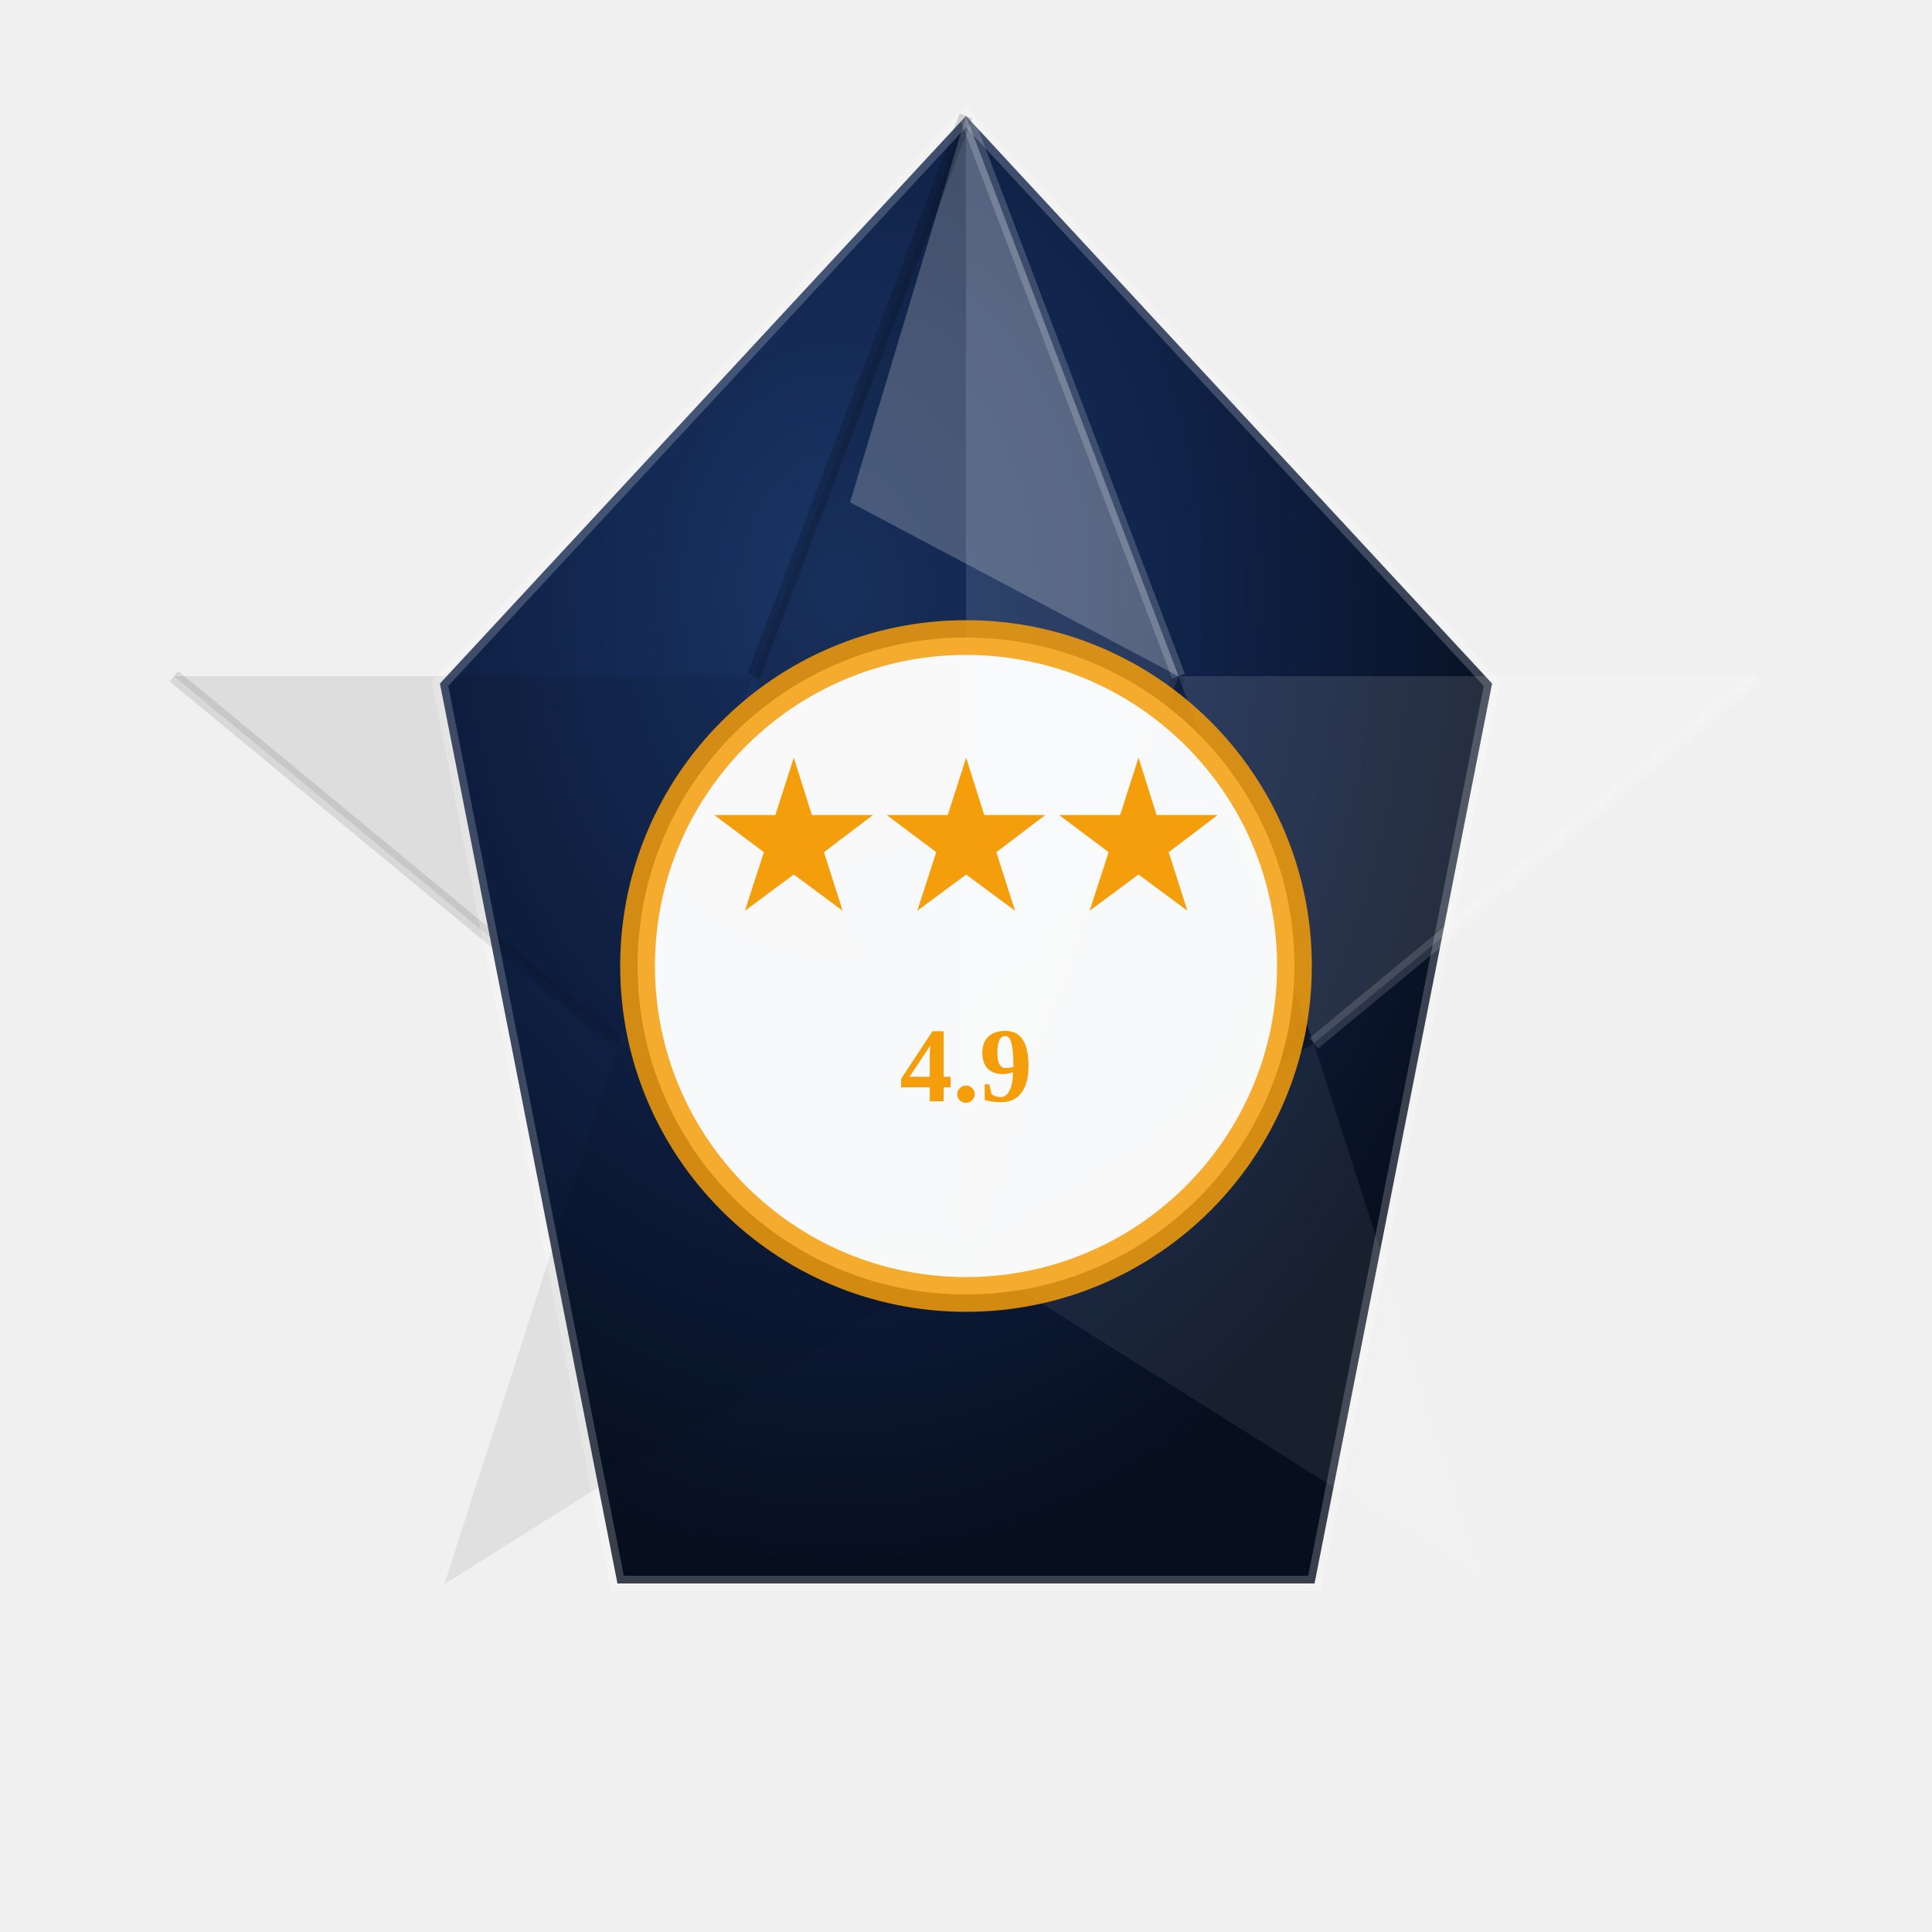
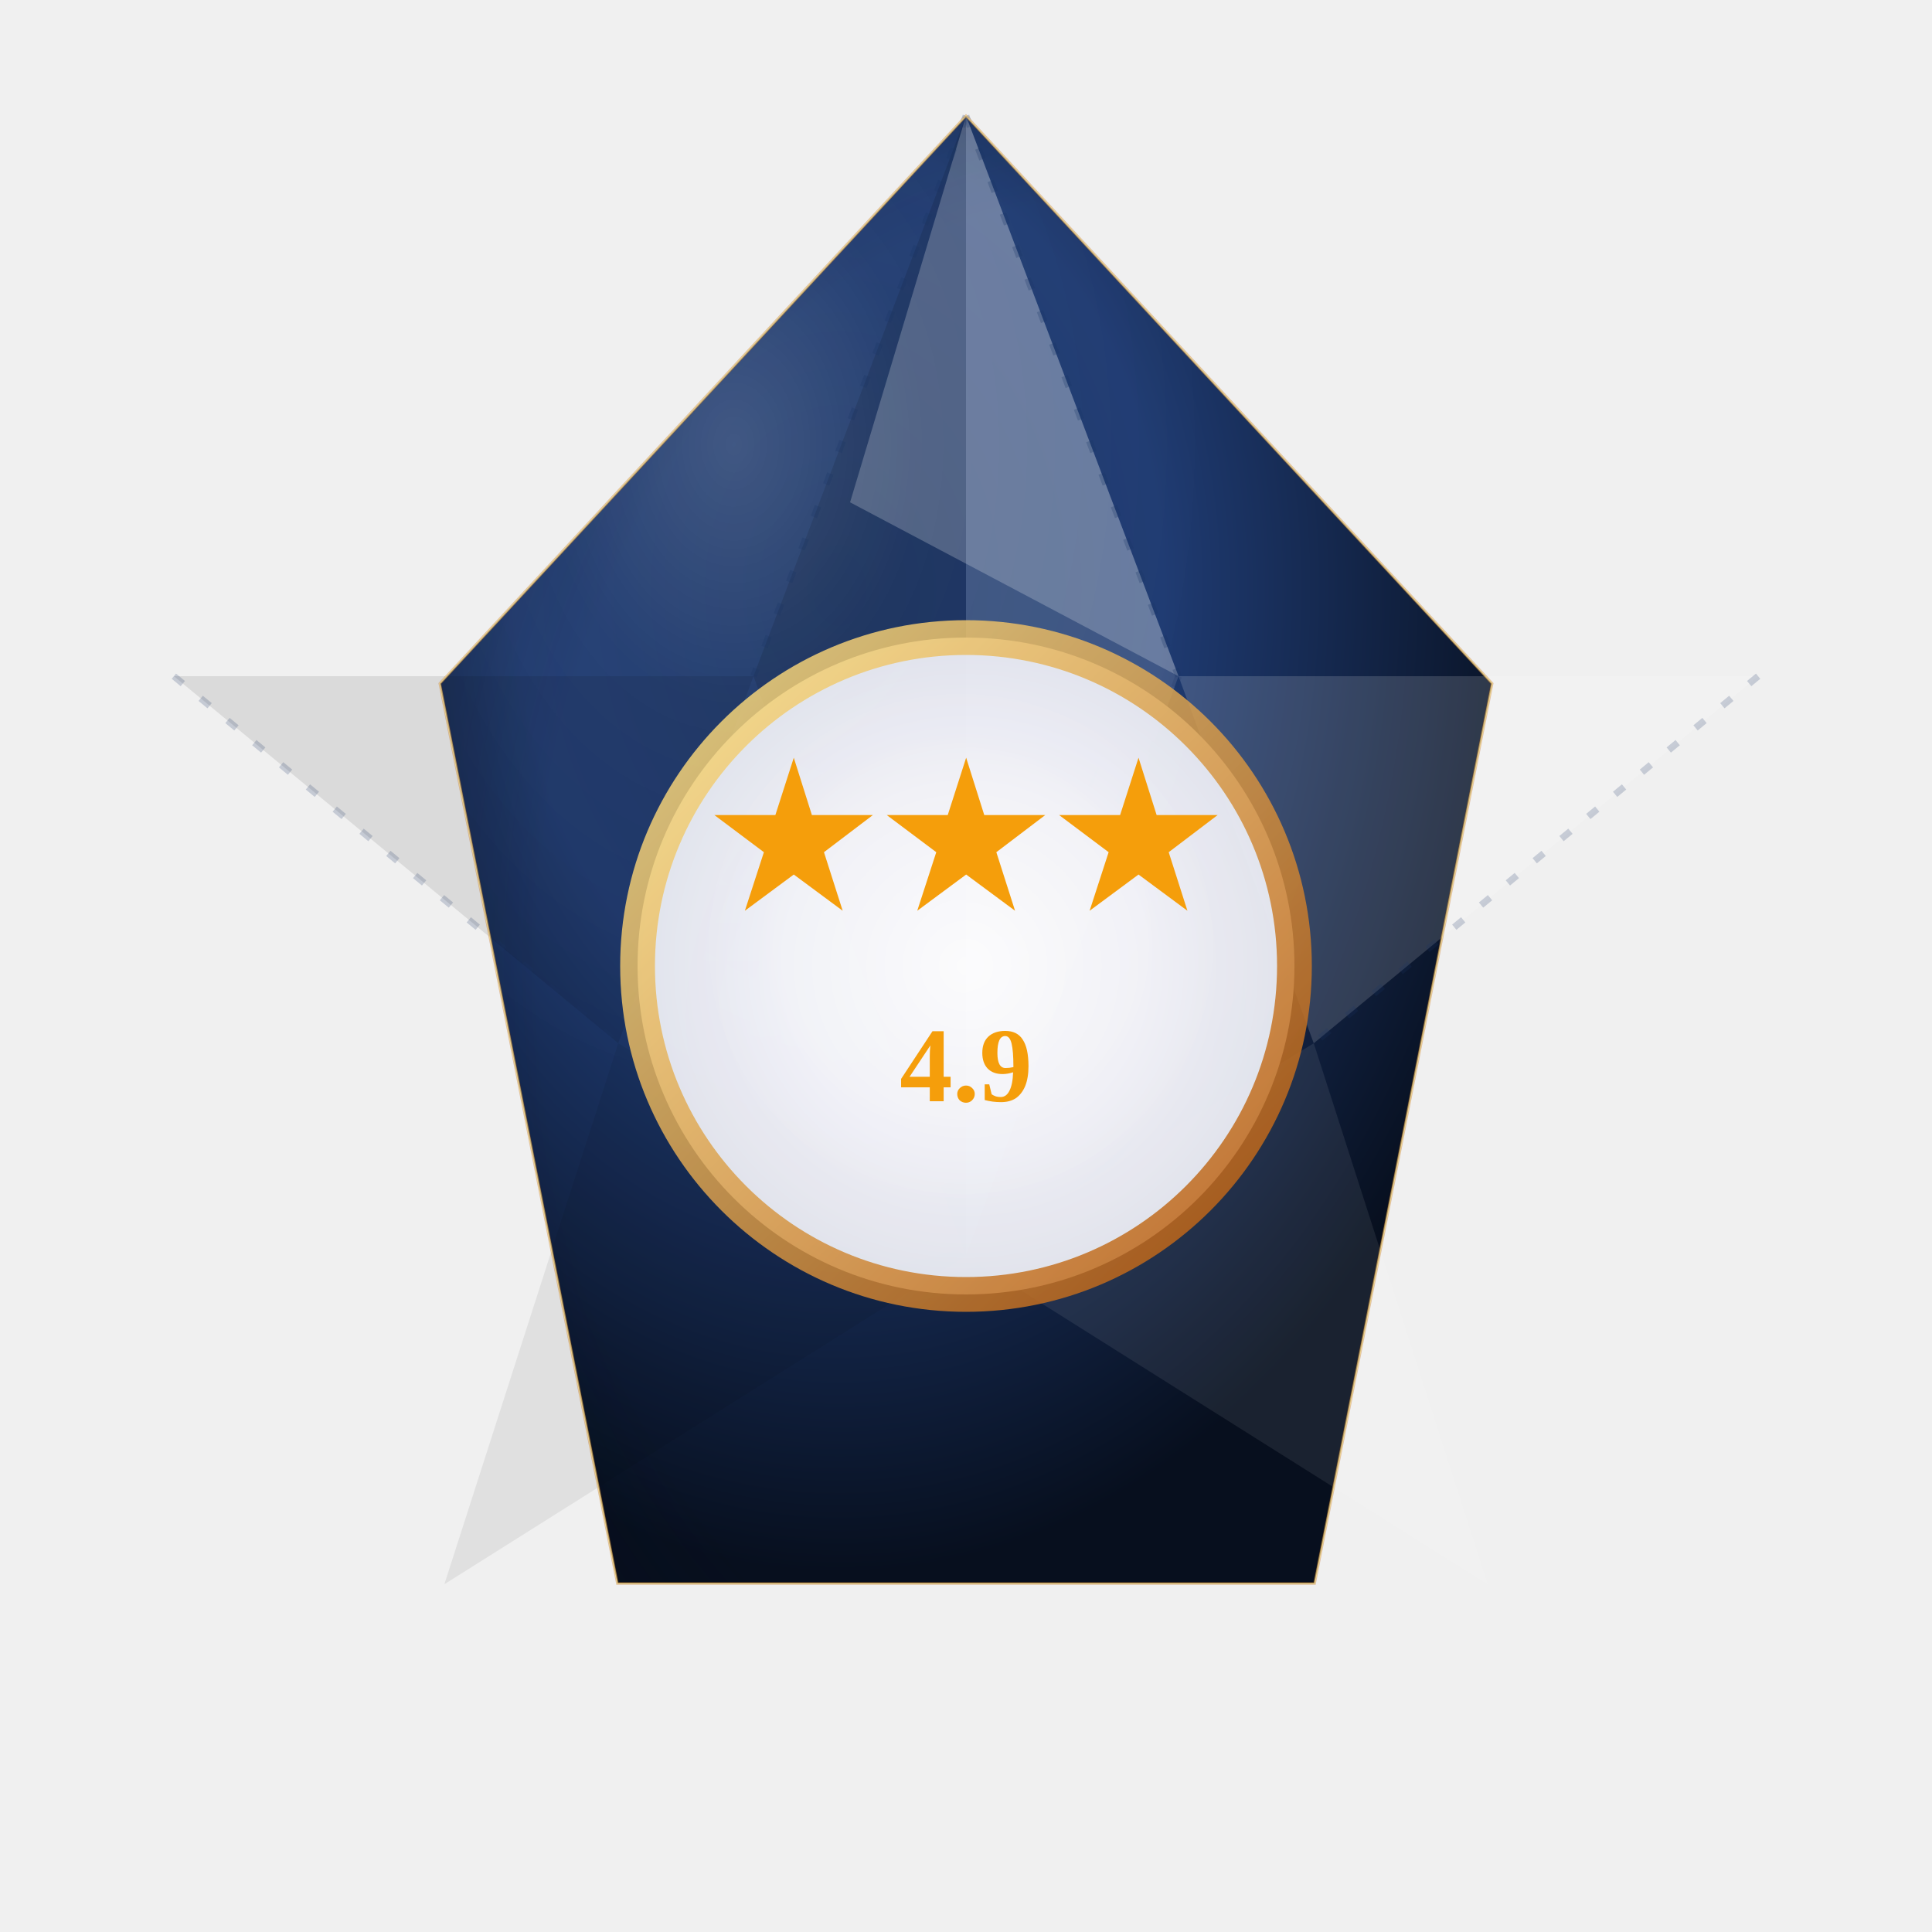
<svg xmlns="http://www.w3.org/2000/svg" viewBox="0 0 100 100" role="img" aria-label="EarnedStar mark">
  <defs>
-     <radialGradient id="grad-ngr" cx="38%" cy="32%" r="68%">
+     <radialGradient id="grad-core-ngr" cx="38%" cy="32%" r="68%">
      <stop offset="0%" stop-color="#1A3566" />
-       <stop offset="55%" stop-color="#0F2044" />
+       <stop offset="45%" stop-color="#1F3B72" />
      <stop offset="100%" stop-color="#070F1E" />
    </radialGradient>
+     <radialGradient id="grad-shad-ngr" cx="62%" cy="58%" r="75%">
+       <stop offset="0%" stop-color="#050A16" stop-opacity="0" />
+       <stop offset="70%" stop-color="#050A16" stop-opacity="0" />
+       <stop offset="100%" stop-color="#070F1E" stop-opacity="0.32" />
+     </radialGradient>
+     <radialGradient id="grad-flare-ngr" cx="28%" cy="22%" r="45%">
+       <stop offset="0%" stop-color="#FFFFFF" stop-opacity="0.16" />
+       <stop offset="40%" stop-color="#FFFFFF" stop-opacity="0.04" />
+       <stop offset="100%" stop-color="#FFFFFF" stop-opacity="0" />
+     </radialGradient>
+     <radialGradient id="grad-inset-ngr" cx="50%" cy="52.5%" r="50%">
+       <stop offset="0%" stop-color="#050A16" stop-opacity="0" />
+       <stop offset="100%" stop-color="#050A16" stop-opacity="0.14" />
+     </radialGradient>
+     <radialGradient id="grad-disk-ngr" cx="50%" cy="50%" r="50%">
+       <stop offset="0%" stop-color="#FFFFFF" />
+       <stop offset="55%" stop-color="#F5F5FA" />
+       <stop offset="100%" stop-color="#E5E7F0" />
+     </radialGradient>
+     <radialGradient id="grad-ringhi-ngr" cx="49.8%" cy="49.2%" r="45%">
+       <stop offset="0%" stop-color="#FFFFFF" stop-opacity="0.3" />
+       <stop offset="100%" stop-color="#FFFFFF" stop-opacity="0" />
+     </radialGradient>
+     <linearGradient id="grad-goldring-ngr" x1="0%" y1="0%" x2="100%" y2="100%">
+       <stop offset="0%" stop-color="#FDE68A" />
+       <stop offset="100%" stop-color="#B45309" />
+     </linearGradient>
  </defs>
-   <path d="M50.00,6.00L77.23,35.38L68.04,81.96L31.96,81.96L22.77,35.38Z" fill="url(#grad-ngr)" />
-   <path d="M50,6 L61,35 L50,65 Z" fill="rgba(255,255,255,0.10)" />
-   <path d="M50,6 L39,35 L50,65 Z" fill="rgba(0,0,0,0.10)" />
-   <path d="M91,35 L68,54 L61,35 Z" fill="rgba(255,255,255,0.12)" />
-   <path d="M9,35 L32,54 L39,35 Z" fill="rgba(0,0,0,0.08)" />
-   <path d="M77,82 L50,65 L68,54 Z" fill="rgba(255,255,255,0.07)" />
+   <path d="M50.00,6.00L77.23,35.38L68.04,81.96L31.96,81.96L22.77,35.38Z" fill="url(#grad-core-ngr)" />
+   <path d="M50.00,6.00L77.23,35.38L68.04,81.96L31.96,81.96L22.77,35.38Z" fill="url(#grad-shad-ngr)" />
+   <path d="M50.00,6.00L77.23,35.38L68.04,81.96L31.96,81.96L22.77,35.38Z" fill="url(#grad-flare-ngr)" />
+   <path d="M50,6 L61,35 L50,65 Z" fill="rgba(255,255,255,0.14)" />
+   <path d="M50,6 L39,35 L50,65 Z" fill="rgba(0,0,0,0.11)" />
+   <path d="M91,35 L68,54 L61,35 Z" fill="rgba(255,255,255,0.15)" />
+   <path d="M9,35 L32,54 L39,35 Z" fill="rgba(0,0,0,0.09)" />
+   <path d="M77,82 L50,65 L68,54 Z" fill="rgba(255,255,255,0.08)" />
  <path d="M23,82 L50,65 L32,54 Z" fill="rgba(0,0,0,0.07)" />
  <path d="M50,6 L61,35 L44,26 Z" fill="rgba(255,255,255,0.22)" />
-   <line x1="50" y1="6" x2="61" y2="35" stroke="rgba(255,255,255,0.18)" stroke-width="0.7" />
-   <line x1="50" y1="6" x2="39" y2="35" stroke="rgba(0,0,0,0.18)" stroke-width="0.7" />
-   <line x1="61" y1="35" x2="50" y2="65" stroke="rgba(0,0,0,0.12)" stroke-width="0.7" />
-   <line x1="91" y1="35" x2="68" y2="54" stroke="rgba(255,255,255,0.14)" stroke-width="0.7" />
-   <line x1="9" y1="35" x2="32" y2="54" stroke="rgba(0,0,0,0.10)" stroke-width="0.7" />
-   <path d="M50.00,6.00L77.23,35.38L68.04,81.96L31.96,81.96L22.77,35.38Z" fill="none" stroke="rgba(255,255,255,0.20)" stroke-width="0.8" />
-   <circle cx="50" cy="50" r="17" fill="white" opacity="0.97" />
-   <circle cx="50" cy="50" r="17" fill="none" stroke="#F59E0B" stroke-width="1.8" opacity="0.85" />
+   <line x1="50" y1="6" x2="61" y2="35" stroke="rgba(26,53,102,0.25)" stroke-width="0.35" stroke-dasharray="0.6 1.2" />
+   <line x1="50" y1="6" x2="39" y2="35" stroke="rgba(26,53,102,0.25)" stroke-width="0.35" stroke-dasharray="0.6 1.2" />
+   <line x1="61" y1="35" x2="50" y2="65" stroke="rgba(26,53,102,0.20)" stroke-width="0.35" stroke-dasharray="0.6 1.2" />
+   <line x1="91" y1="35" x2="68" y2="54" stroke="rgba(26,53,102,0.20)" stroke-width="0.35" stroke-dasharray="0.6 1.2" />
+   <line x1="9" y1="35" x2="32" y2="54" stroke="rgba(26,53,102,0.20)" stroke-width="0.35" stroke-dasharray="0.6 1.2" />
+   <path d="M50.00,6.00L77.23,35.38L68.04,81.96L31.96,81.96L22.77,35.38Z" fill="none" stroke="#B45309" stroke-width="0.14" stroke-opacity="0.34" />
+   <path d="M50.00,6.00L77.23,35.38L68.04,81.96L31.96,81.96L22.77,35.38Z" fill="none" stroke="#FDE68A" stroke-width="0.09" stroke-opacity="0.58" />
+   <ellipse cx="50" cy="52.5" rx="14.5" ry="14.5" fill="url(#grad-inset-ngr)" />
+   <circle cx="50" cy="50" r="17" fill="url(#grad-disk-ngr)" opacity="0.97" />
+   <circle cx="50" cy="50" r="17" fill="none" stroke="url(#grad-goldring-ngr)" stroke-width="1.8" opacity="0.85" />
+   <circle cx="49.8" cy="49.2" r="15.6" fill="url(#grad-ringhi-ngr)" />
  <text x="50" y="47" text-anchor="middle" font-size="11" fill="#F59E0B">★★★</text>
  <text x="50" y="57" text-anchor="middle" font-size="5.5" font-weight="700" fill="#F59E0B">4.9</text>
</svg>
